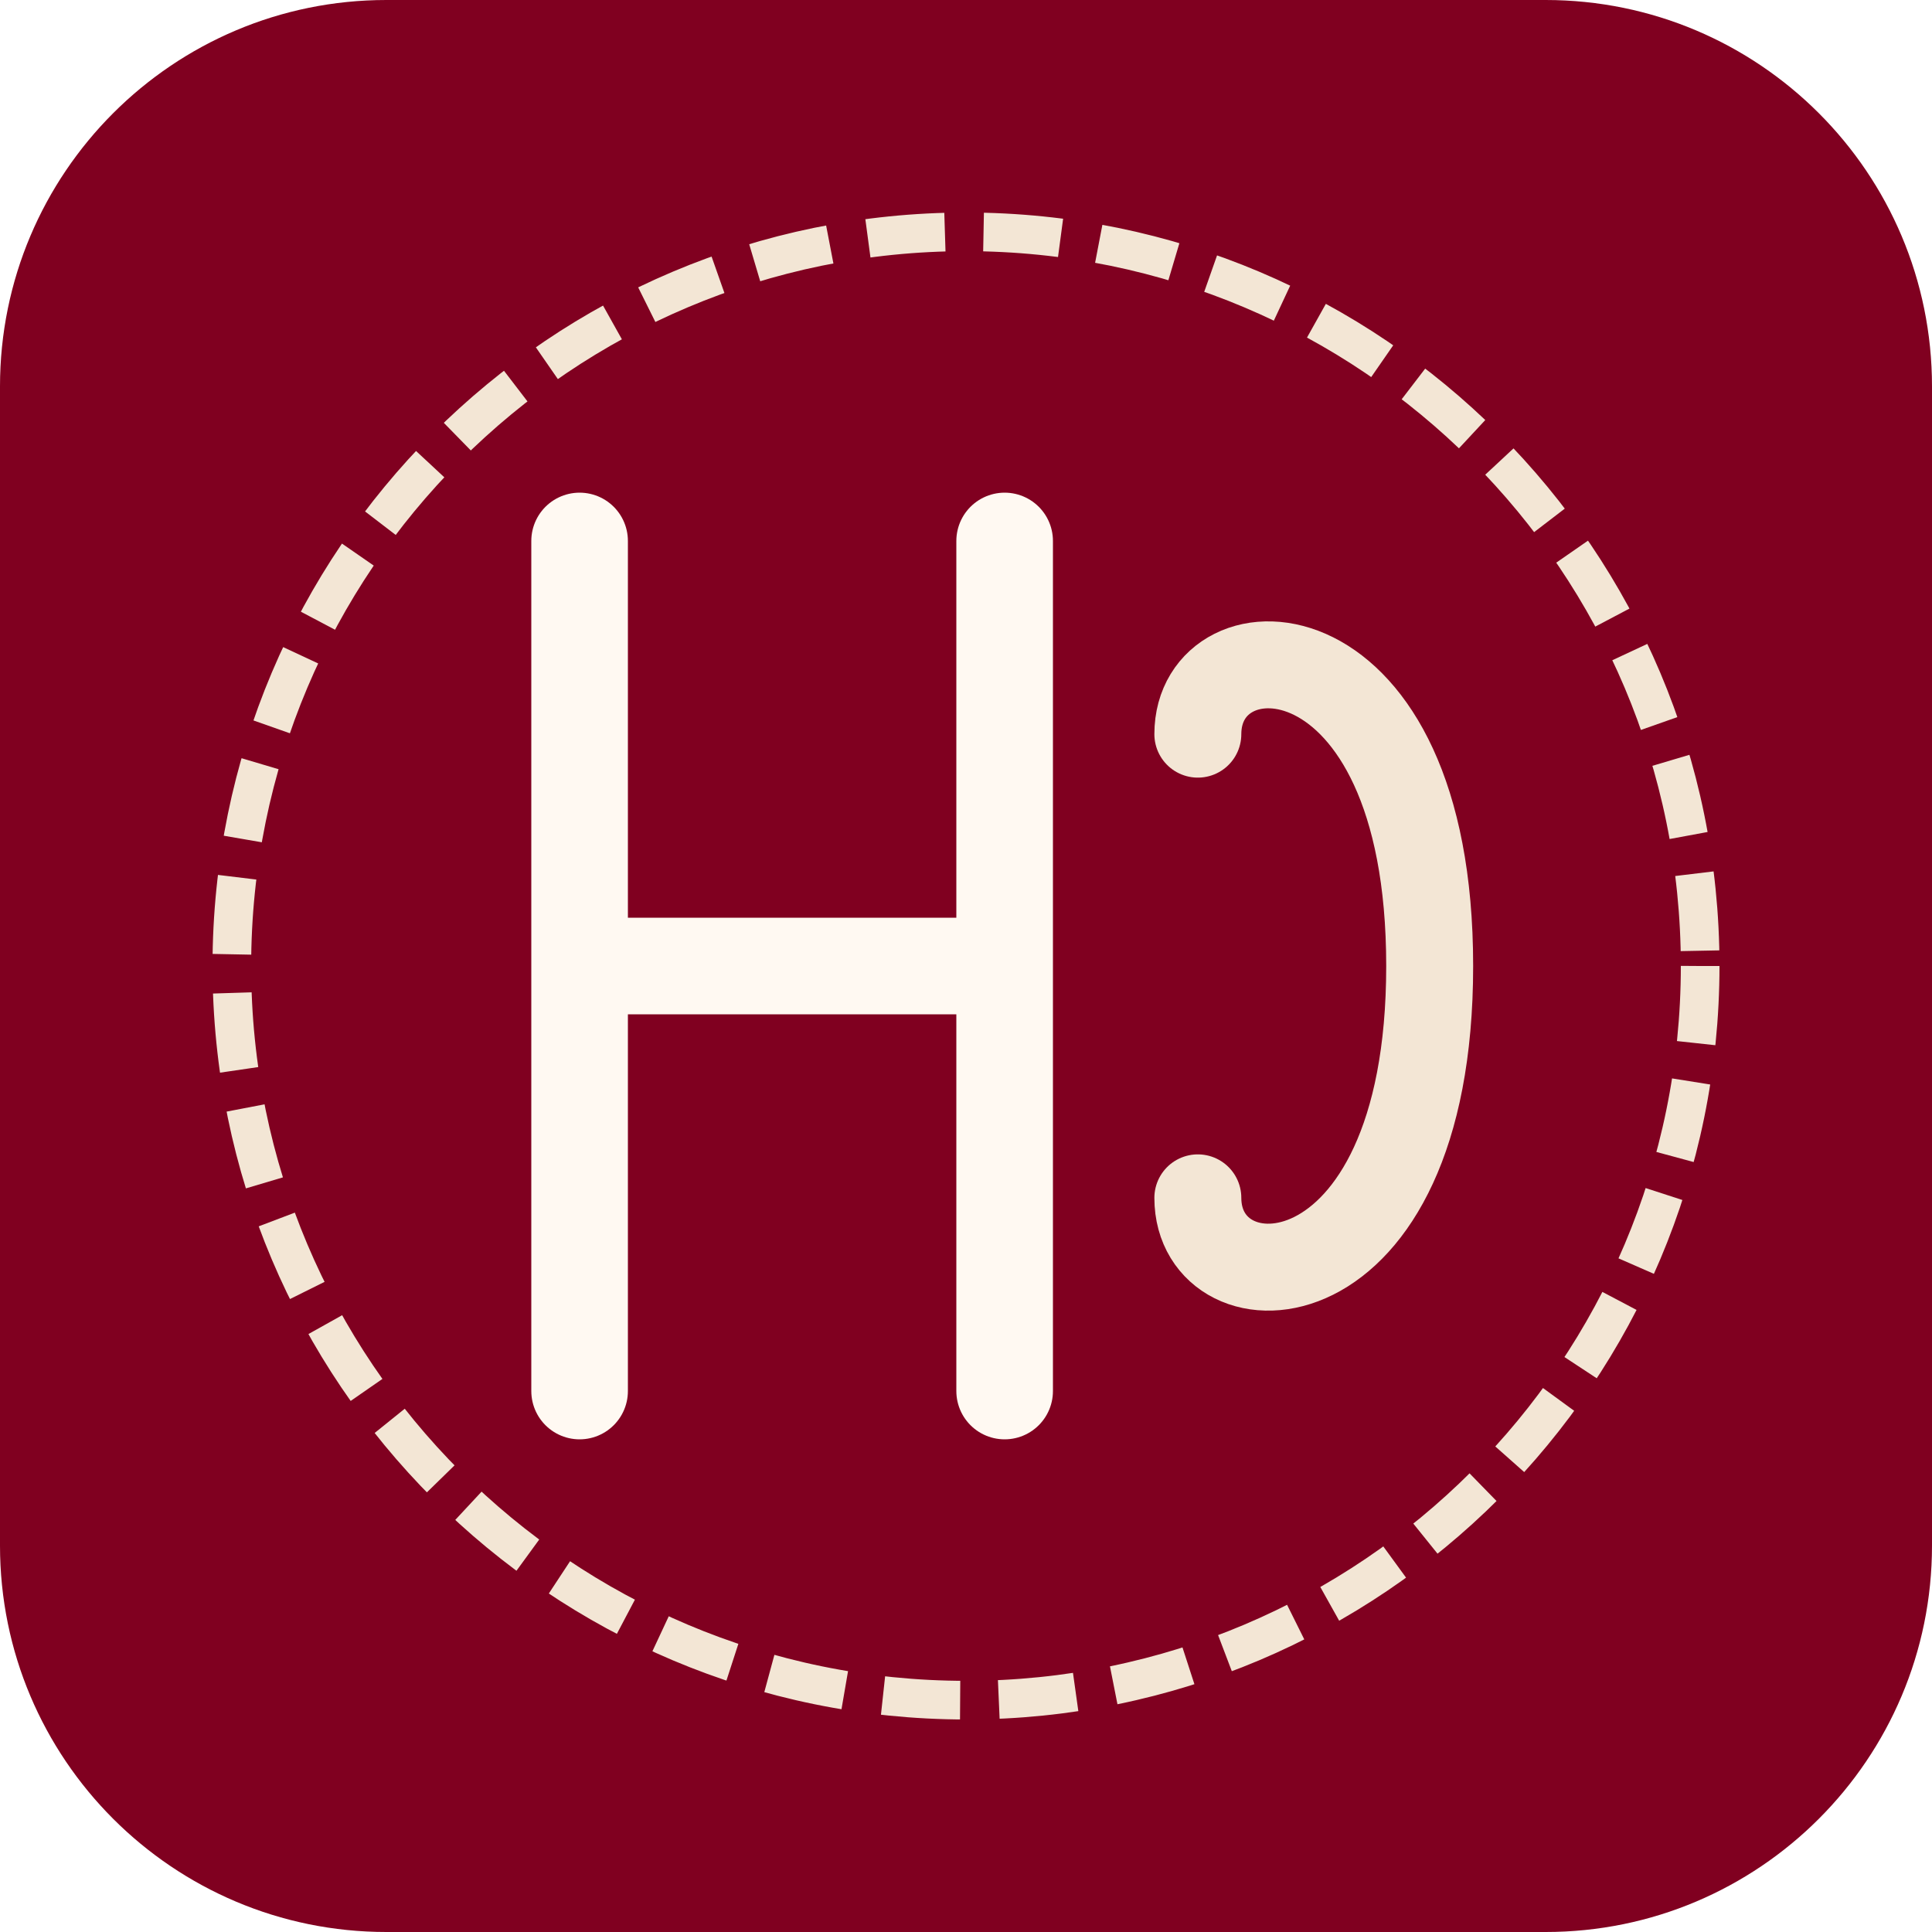
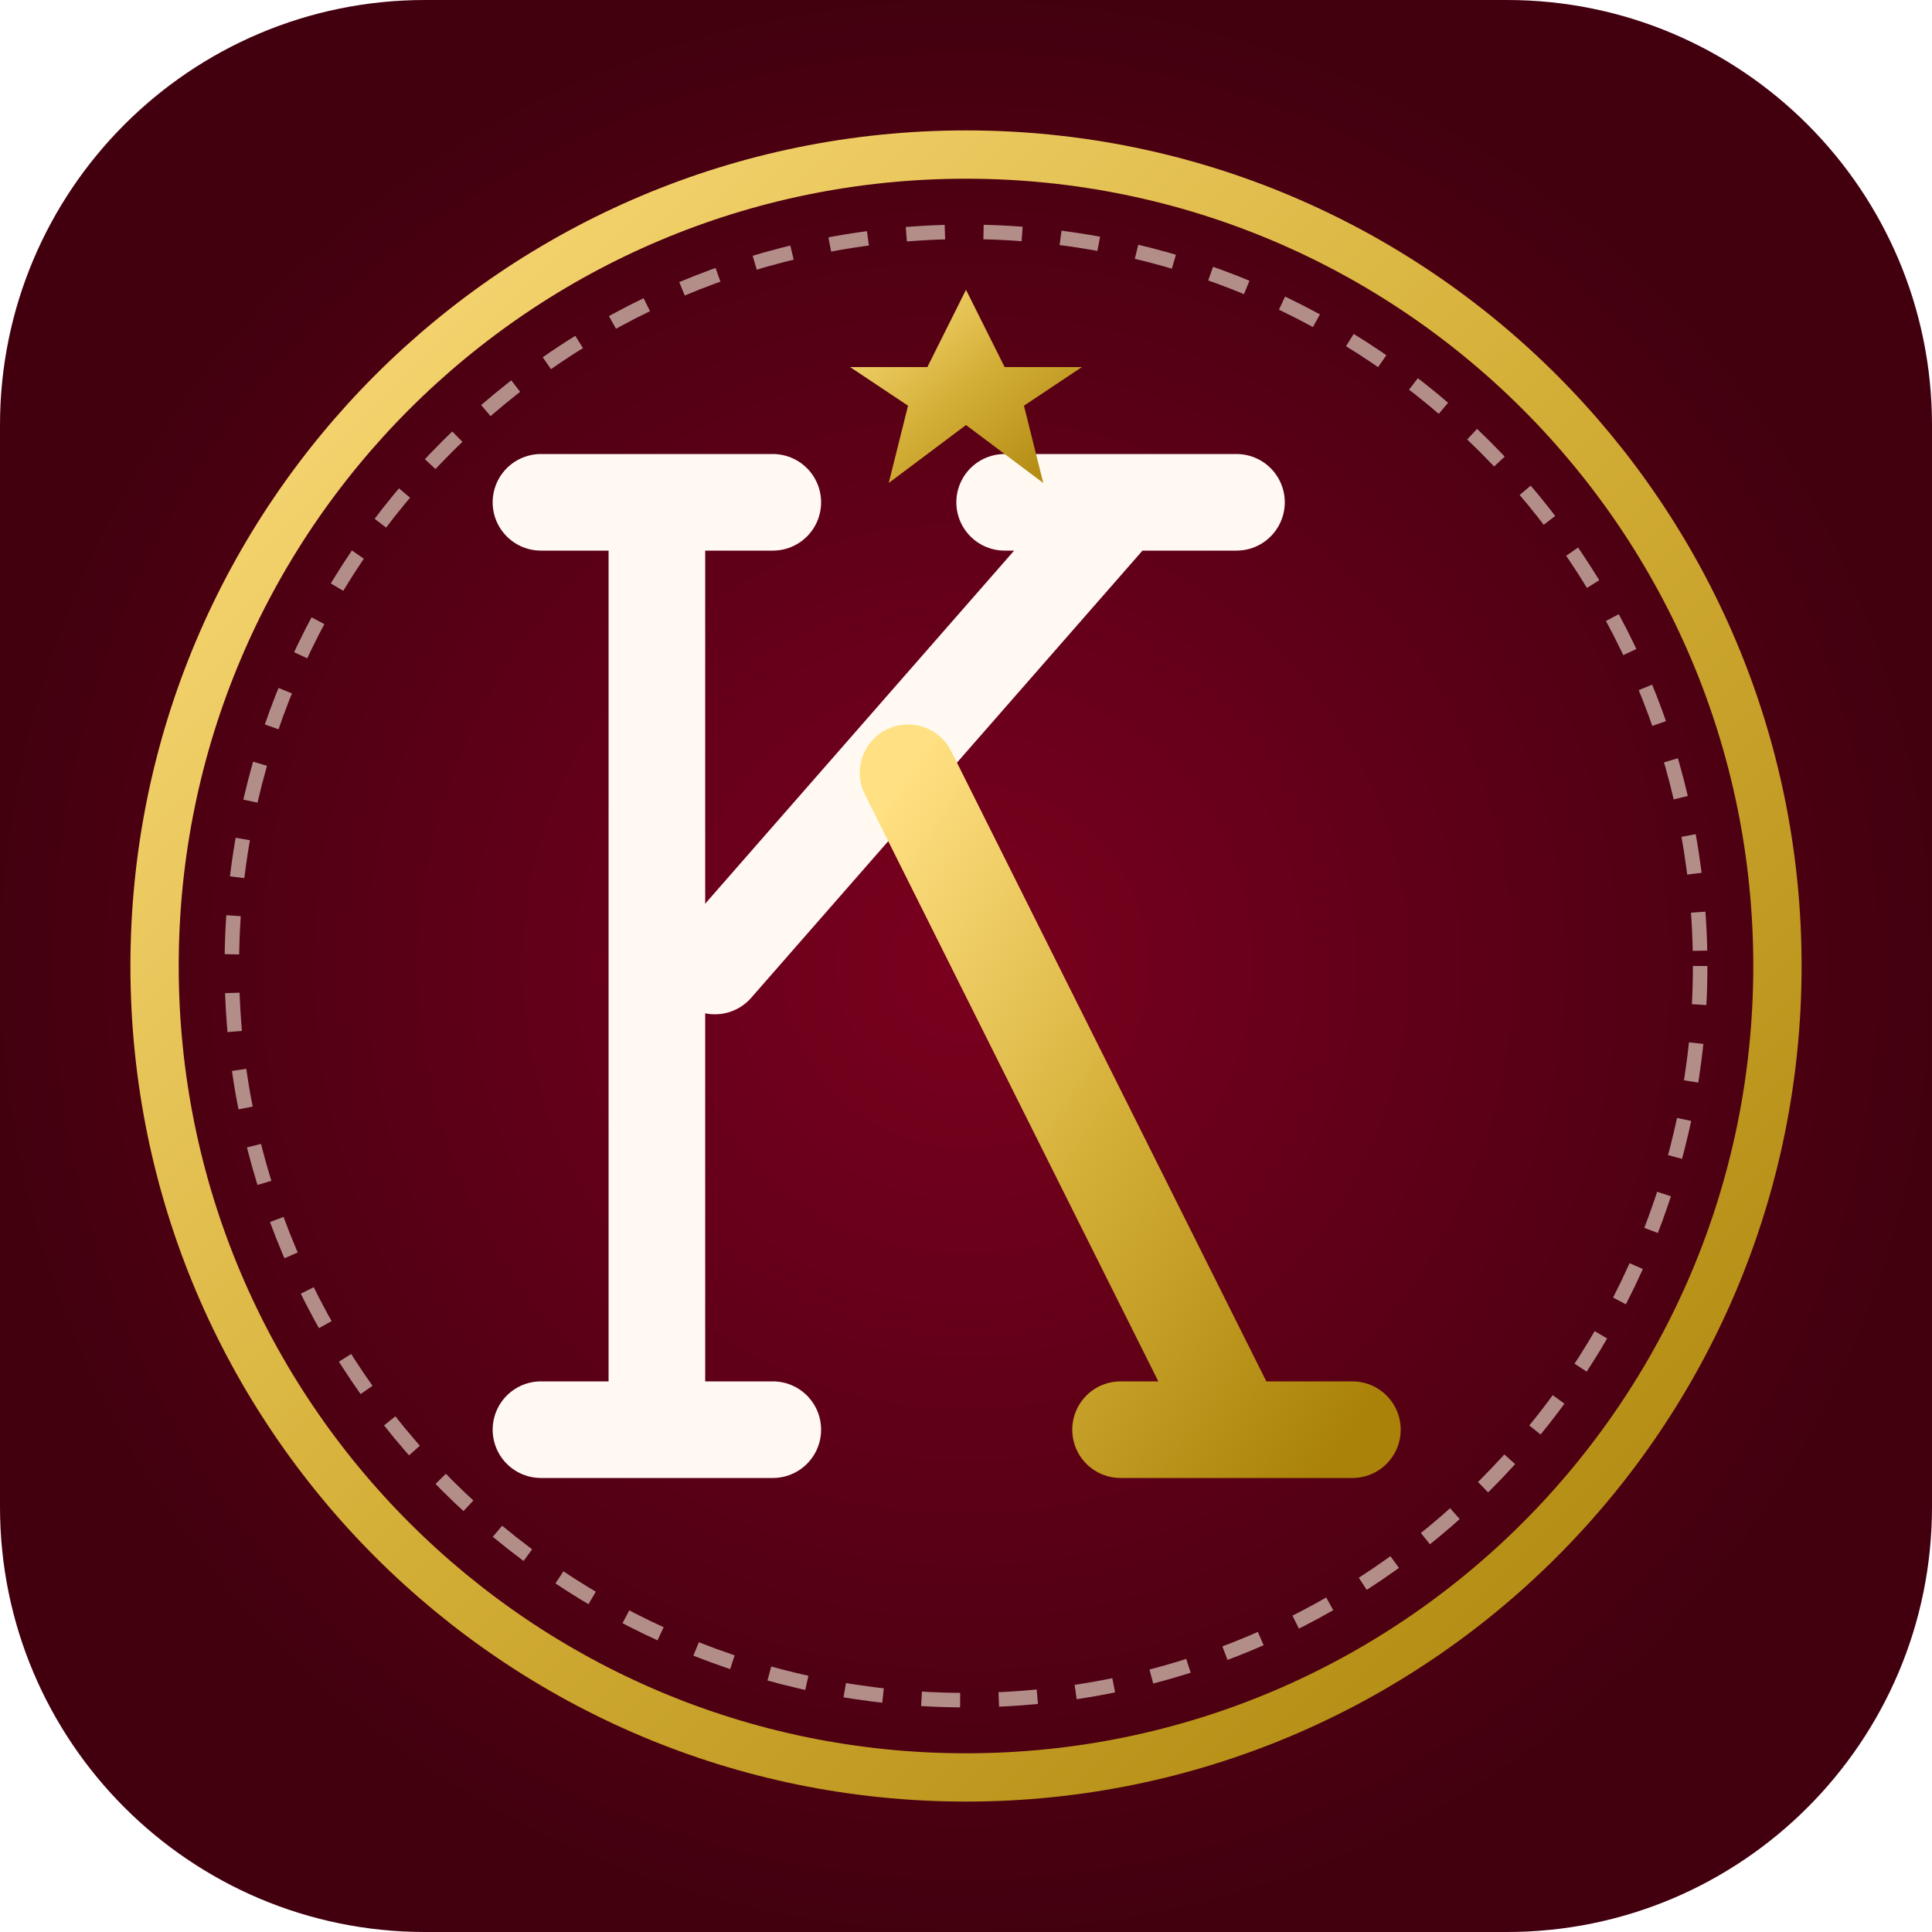
<svg xmlns="http://www.w3.org/2000/svg" viewBox="0 0 100 100">
-   <rect width="100" height="100" rx="20" fill="#800020" />
-   <circle cx="50" cy="50" r="38" fill="none" stroke="#F3E6D5" stroke-width="2" stroke-dasharray="4 2" />
-   <path d="M30 28 V72 M30 50 H52 M52 28 V72" stroke="#FFF9F2" stroke-width="5" stroke-linecap="round" />
-   <path d="M62 38 C62 32, 74 32, 74 50 C74 68, 62 68, 62 62" fill="none" stroke="#F3E6D5" stroke-width="4.5" stroke-linecap="round" />
+   <defs>
+     <radialGradient id="bgGrad" cx="50%" cy="50%" r="50%">
+       <stop offset="0%" stop-color="#7A001E" />
+       <stop offset="100%" stop-color="#42000F" />
+     </radialGradient>
+     <linearGradient id="goldGrad" x1="0%" y1="0%" x2="100%" y2="100%">
+       <stop offset="0%" stop-color="#FFE082" />
+       <stop offset="50%" stop-color="#D4AF37" />
+       <stop offset="100%" stop-color="#AA820A" />
+     </linearGradient>
+   </defs>
+   <rect width="100" height="100" rx="22" fill="url(#bgGrad)" />
+   <circle cx="50" cy="50" r="42" fill="none" stroke="url(#goldGrad)" stroke-width="2.5" />
+   <circle cx="50" cy="50" r="38" fill="none" stroke="#F5ECD7" stroke-width="0.75" stroke-dasharray="2 2" opacity="0.6" />
+   <path d="M34 26 V74 M28 26 H40 M28 74 H40" stroke="#FFF9F2" stroke-width="5" stroke-linecap="round" />
+   <path d="M37 50 L58 26 M52 26 H64" stroke="#FFF9F2" stroke-width="5" stroke-linecap="round" />
+   <path d="M47 40 L64 74 M58 74 H70" stroke="url(#goldGrad)" stroke-width="5" stroke-linecap="round" />
+   <polygon points="50,15 52,19 56,19 53,21 54,25 50,22 46,25 47,21 44,19 48,19" fill="url(#goldGrad)" />
</svg>
